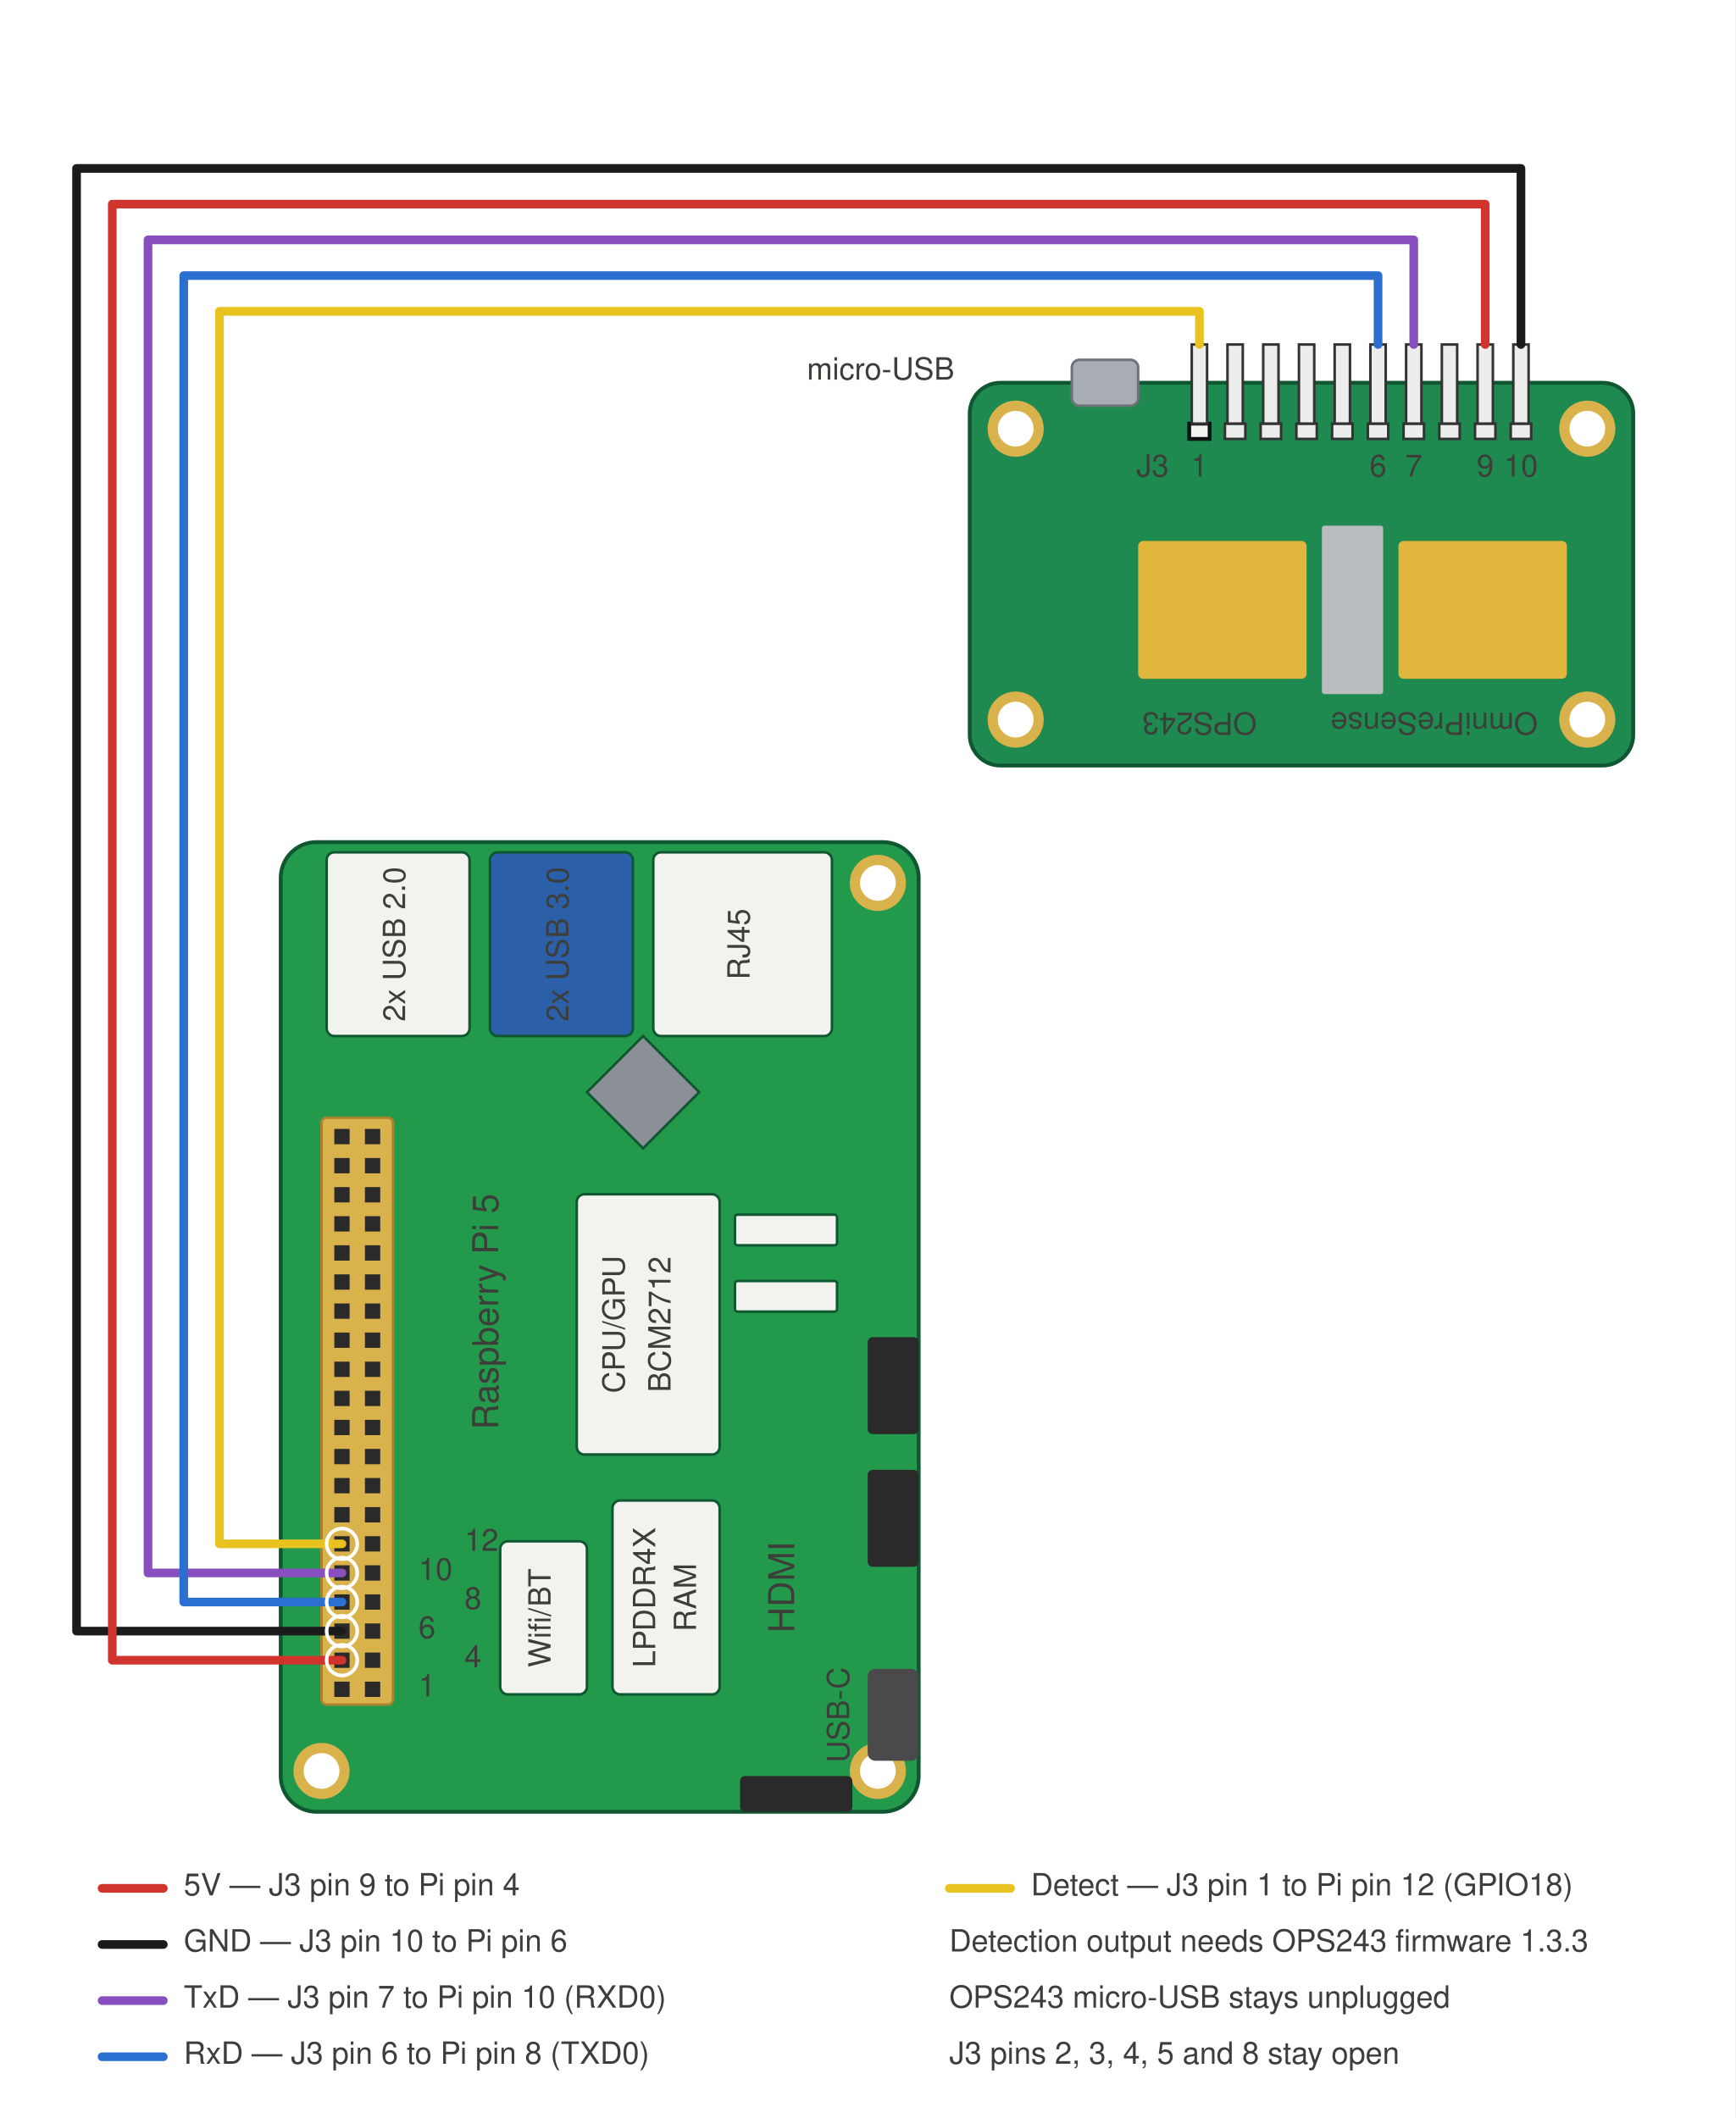
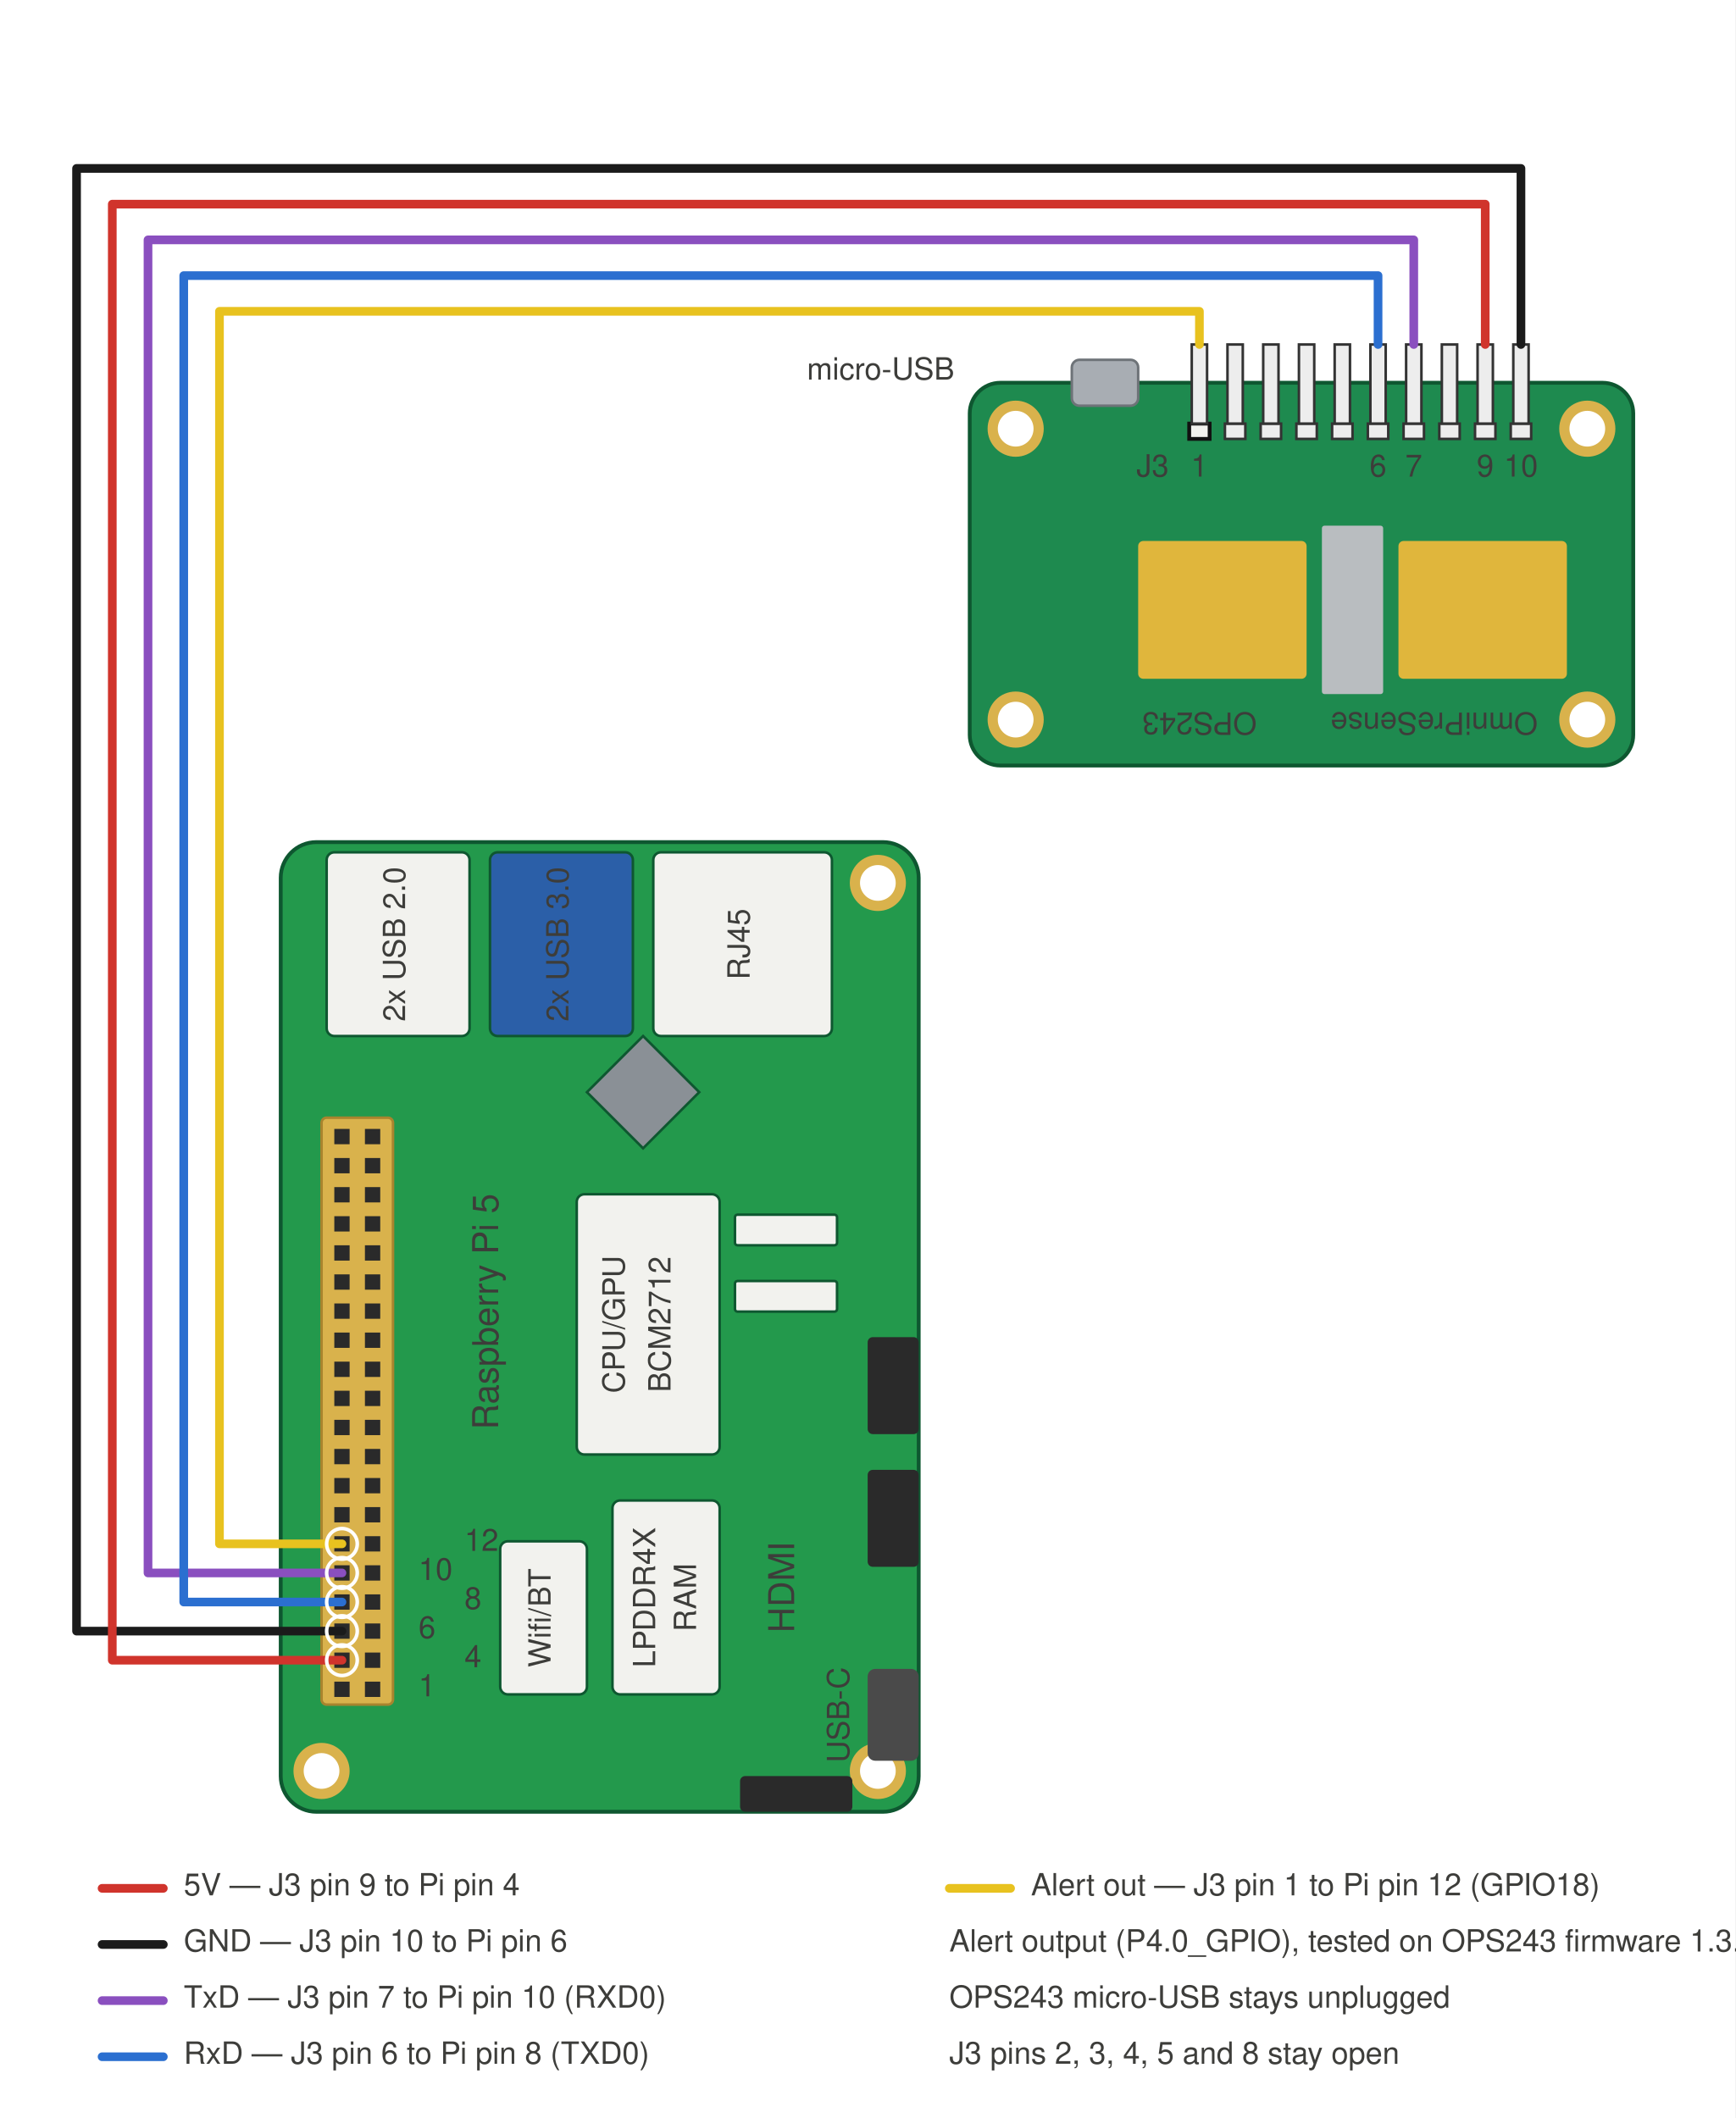
<svg xmlns="http://www.w3.org/2000/svg" width="680" height="830" viewBox="0 0 680 830" role="img">
  <style>
  .ts { font-family: "Helvetica Neue", Helvetica, Arial, sans-serif; font-size: 12px; fill: #3d3d3a; }
  .th { font-family: "Helvetica Neue", Helvetica, Arial, sans-serif; font-size: 14px; font-weight: 500; fill: #3d3d3a; }
</style>
  <rect x="0" y="0" width="680" height="830" fill="#FFFFFF" />
  <rect x="380" y="150" width="260" height="150" rx="12" fill="#1E8A4F" stroke="#0E5730" stroke-width="1.5" />
  <circle cx="398" cy="168" r="9" fill="#FFFFFF" stroke="#D9B24C" stroke-width="4" />
  <circle cx="622" cy="168" r="9" fill="#FFFFFF" stroke="#D9B24C" stroke-width="4" />
  <circle cx="398" cy="282" r="9" fill="#FFFFFF" stroke="#D9B24C" stroke-width="4" />
  <circle cx="622" cy="282" r="9" fill="#FFFFFF" stroke="#D9B24C" stroke-width="4" />
  <rect x="446" y="212" width="66" height="54" rx="2" fill="#E0B63C" />
  <rect x="548" y="212" width="66" height="54" rx="2" fill="#E0B63C" />
  <rect x="518" y="206" width="24" height="66" rx="1" fill="#B9BDC0" />
  <text class="ts" x="562" y="282" text-anchor="middle" dominant-baseline="central" fill="#FFFFFF" transform="rotate(180 562 282)">OmniPreSense</text>
  <text class="ts" x="470" y="282" text-anchor="middle" dominant-baseline="central" fill="#FFFFFF" transform="rotate(180 470 282)">OPS243</text>
  <rect x="420" y="141" width="26" height="18" rx="3" fill="#A8ADB3" stroke="#6E7378" stroke-width="1" />
  <text class="ts" x="374" y="146" text-anchor="end" dominant-baseline="central">micro-USB</text>
  <rect x="466" y="166" width="8" height="6" fill="#F2F2EE" stroke="#111111" stroke-width="1.5" />
  <rect x="467" y="135" width="6" height="31" fill="#EDEDED" stroke="#333333" stroke-width="1" />
  <rect x="480" y="166" width="8" height="6" fill="#EDEDED" stroke="#333333" stroke-width="1" />
  <rect x="481" y="135" width="6" height="31" fill="#EDEDED" stroke="#333333" stroke-width="1" />
  <rect x="494" y="166" width="8" height="6" fill="#EDEDED" stroke="#333333" stroke-width="1" />
  <rect x="495" y="135" width="6" height="31" fill="#EDEDED" stroke="#333333" stroke-width="1" />
  <rect x="508" y="166" width="8" height="6" fill="#EDEDED" stroke="#333333" stroke-width="1" />
  <rect x="509" y="135" width="6" height="31" fill="#EDEDED" stroke="#333333" stroke-width="1" />
  <rect x="522" y="166" width="8" height="6" fill="#EDEDED" stroke="#333333" stroke-width="1" />
  <rect x="523" y="135" width="6" height="31" fill="#EDEDED" stroke="#333333" stroke-width="1" />
  <rect x="536" y="166" width="8" height="6" fill="#EDEDED" stroke="#333333" stroke-width="1" />
  <rect x="537" y="135" width="6" height="31" fill="#EDEDED" stroke="#333333" stroke-width="1" />
  <rect x="550" y="166" width="8" height="6" fill="#EDEDED" stroke="#333333" stroke-width="1" />
  <rect x="551" y="135" width="6" height="31" fill="#EDEDED" stroke="#333333" stroke-width="1" />
  <rect x="564" y="166" width="8" height="6" fill="#EDEDED" stroke="#333333" stroke-width="1" />
  <rect x="565" y="135" width="6" height="31" fill="#EDEDED" stroke="#333333" stroke-width="1" />
  <rect x="578" y="166" width="8" height="6" fill="#EDEDED" stroke="#333333" stroke-width="1" />
  <rect x="579" y="135" width="6" height="31" fill="#EDEDED" stroke="#333333" stroke-width="1" />
  <rect x="592" y="166" width="8" height="6" fill="#EDEDED" stroke="#333333" stroke-width="1" />
  <rect x="593" y="135" width="6" height="31" fill="#EDEDED" stroke="#333333" stroke-width="1" />
  <text class="ts" x="458" y="184" text-anchor="end" dominant-baseline="central" fill="#FFFFFF">J3</text>
  <text class="ts" x="470" y="184" text-anchor="middle" dominant-baseline="central" fill="#FFFFFF">1</text>
  <text class="ts" x="540" y="184" text-anchor="middle" dominant-baseline="central" fill="#FFFFFF">6</text>
  <text class="ts" x="554" y="184" text-anchor="middle" dominant-baseline="central" fill="#FFFFFF">7</text>
  <text class="ts" x="582" y="184" text-anchor="middle" dominant-baseline="central" fill="#FFFFFF">9</text>
  <text class="ts" x="596" y="184" text-anchor="middle" dominant-baseline="central" fill="#FFFFFF">10</text>
  <g transform="translate(-270 810) rotate(-90)">
    <rect x="100" y="380" width="380" height="250" rx="14" fill="#23994C" stroke="#0E5730" stroke-width="1.5" />
    <circle cx="116" cy="396" r="9" fill="#FFFFFF" stroke="#D9B24C" stroke-width="4" />
    <circle cx="116" cy="614" r="9" fill="#FFFFFF" stroke="#D9B24C" stroke-width="4" />
    <circle cx="464" cy="614" r="9" fill="#FFFFFF" stroke="#D9B24C" stroke-width="4" />
    <rect x="142" y="396" width="230" height="28" rx="2" fill="#D9B24C" stroke="#A8842E" stroke-width="1" />
    <rect x="145" y="401" width="6" height="6" fill="#2A2A2A" />
    <rect x="145" y="413" width="6" height="6" fill="#2A2A2A" />
    <rect x="156.4" y="401" width="6" height="6" fill="#2A2A2A" />
    <rect x="156.4" y="413" width="6" height="6" fill="#2A2A2A" />
    <rect x="167.8" y="401" width="6" height="6" fill="#2A2A2A" />
    <rect x="167.8" y="413" width="6" height="6" fill="#2A2A2A" />
    <rect x="179.2" y="401" width="6" height="6" fill="#2A2A2A" />
    <rect x="179.2" y="413" width="6" height="6" fill="#2A2A2A" />
    <rect x="190.6" y="401" width="6" height="6" fill="#2A2A2A" />
    <rect x="190.6" y="413" width="6" height="6" fill="#2A2A2A" />
    <rect x="202" y="401" width="6" height="6" fill="#2A2A2A" />
    <rect x="202" y="413" width="6" height="6" fill="#2A2A2A" />
    <rect x="213.4" y="401" width="6" height="6" fill="#2A2A2A" />
    <rect x="213.4" y="413" width="6" height="6" fill="#2A2A2A" />
    <rect x="224.8" y="401" width="6" height="6" fill="#2A2A2A" />
    <rect x="224.8" y="413" width="6" height="6" fill="#2A2A2A" />
    <rect x="236.2" y="401" width="6" height="6" fill="#2A2A2A" />
    <rect x="236.2" y="413" width="6" height="6" fill="#2A2A2A" />
    <rect x="247.6" y="401" width="6" height="6" fill="#2A2A2A" />
    <rect x="247.6" y="413" width="6" height="6" fill="#2A2A2A" />
    <rect x="259" y="401" width="6" height="6" fill="#2A2A2A" />
    <rect x="259" y="413" width="6" height="6" fill="#2A2A2A" />
    <rect x="270.4" y="401" width="6" height="6" fill="#2A2A2A" />
    <rect x="270.4" y="413" width="6" height="6" fill="#2A2A2A" />
    <rect x="281.8" y="401" width="6" height="6" fill="#2A2A2A" />
    <rect x="281.8" y="413" width="6" height="6" fill="#2A2A2A" />
    <rect x="293.2" y="401" width="6" height="6" fill="#2A2A2A" />
    <rect x="293.2" y="413" width="6" height="6" fill="#2A2A2A" />
    <rect x="304.6" y="401" width="6" height="6" fill="#2A2A2A" />
    <rect x="304.6" y="413" width="6" height="6" fill="#2A2A2A" />
    <rect x="316" y="401" width="6" height="6" fill="#2A2A2A" />
    <rect x="316" y="413" width="6" height="6" fill="#2A2A2A" />
    <rect x="327.4" y="401" width="6" height="6" fill="#2A2A2A" />
    <rect x="327.4" y="413" width="6" height="6" fill="#2A2A2A" />
    <rect x="338.8" y="401" width="6" height="6" fill="#2A2A2A" />
    <rect x="338.8" y="413" width="6" height="6" fill="#2A2A2A" />
    <rect x="350.2" y="401" width="6" height="6" fill="#2A2A2A" />
    <rect x="350.2" y="413" width="6" height="6" fill="#2A2A2A" />
    <rect x="361.6" y="401" width="6" height="6" fill="#2A2A2A" />
    <rect x="361.6" y="413" width="6" height="6" fill="#2A2A2A" />
    <rect x="146" y="466" width="60" height="34" rx="3" fill="#F2F2EE" stroke="#0E5730" stroke-width="1" />
    <text class="ts" x="176" y="483" text-anchor="middle" dominant-baseline="central" fill="#1A1A1A">Wifi/BT</text>
    <text class="th" x="296" y="462" text-anchor="middle" dominant-baseline="central" fill="#FFFFFF">Raspberry Pi 5</text>
    <rect x="146" y="510" width="76" height="42" rx="3" fill="#F2F2EE" stroke="#0E5730" stroke-width="1" />
    <text class="ts" x="184" y="524" text-anchor="middle" dominant-baseline="central" fill="#1A1A1A">LPDDR4X</text>
    <text class="ts" x="184" y="540" text-anchor="middle" dominant-baseline="central" fill="#1A1A1A">RAM</text>
    <rect x="240" y="496" width="102" height="56" rx="3" fill="#F2F2EE" stroke="#0E5730" stroke-width="1" />
    <text class="ts" x="291" y="512" text-anchor="middle" dominant-baseline="central" fill="#1A1A1A">CPU/GPU</text>
    <text class="ts" x="291" y="530" text-anchor="middle" dominant-baseline="central" fill="#1A1A1A">BCM2712</text>
    <polygon points="382,500 404,522 382,544 360,522" fill="#8A9096" stroke="#0E5730" stroke-width="1" />
    <rect x="404" y="398" width="72" height="56" rx="3" fill="#F2F2EE" stroke="#0E5730" stroke-width="1" />
    <text class="ts" x="440" y="426" text-anchor="middle" dominant-baseline="central" fill="#1A1A1A">2x USB 2.0</text>
    <rect x="404" y="462" width="72" height="56" rx="3" fill="#2B5FA8" stroke="#0E5730" stroke-width="1" />
    <text class="ts" x="440" y="490" text-anchor="middle" dominant-baseline="central" fill="#FFFFFF">2x USB 3.0</text>
    <rect x="404" y="526" width="72" height="70" rx="3" fill="#F2F2EE" stroke="#0E5730" stroke-width="1" />
    <text class="ts" x="440" y="561" text-anchor="middle" dominant-baseline="central" fill="#1A1A1A">RJ45</text>
    <rect x="100" y="560" width="14" height="44" rx="2" fill="#2A2A2A" />
    <rect x="296" y="558" width="12" height="40" rx="1" fill="#F2F2EE" stroke="#0E5730" stroke-width="1" />
    <rect x="322" y="558" width="12" height="40" rx="1" fill="#F2F2EE" stroke="#0E5730" stroke-width="1" />
    <text class="th" x="188" y="578" text-anchor="middle" dominant-baseline="central" fill="#FFFFFF">HDMI</text>
    <rect x="120" y="610" width="36" height="20" rx="3" fill="#4A4A4A" />
    <text class="ts" x="138" y="600" text-anchor="middle" dominant-baseline="central" fill="#FFFFFF">USB-C</text>
    <rect x="196" y="610" width="38" height="20" rx="2" fill="#2A2A2A" />
    <rect x="248" y="610" width="38" height="20" rx="2" fill="#2A2A2A" />
  </g>
  <text class="ts" x="164" y="662" dominant-baseline="central" fill="#FFFFFF">1</text>
  <text class="ts" x="182" y="650.6" dominant-baseline="central" fill="#FFFFFF">4</text>
  <text class="ts" x="164" y="639.2" dominant-baseline="central" fill="#FFFFFF">6</text>
  <text class="ts" x="182" y="627.8" dominant-baseline="central" fill="#FFFFFF">8</text>
  <text class="ts" x="164" y="616.4" dominant-baseline="central" fill="#FFFFFF">10</text>
  <text class="ts" x="182" y="605" dominant-baseline="central" fill="#FFFFFF">12</text>
  <path d="M596 135 L596 66 L30 66 L30 639.2 L134 639.2" fill="none" stroke="#1B1B1B" stroke-width="3.4" stroke-linecap="round" stroke-linejoin="round" />
  <path d="M582 135 L582 80 L44 80 L44 650.6 L134 650.6" fill="none" stroke="#D0342C" stroke-width="3.4" stroke-linecap="round" stroke-linejoin="round" />
  <path d="M554 135 L554 94 L58 94 L58 616.4 L134 616.4" fill="none" stroke="#8A4FBF" stroke-width="3.4" stroke-linecap="round" stroke-linejoin="round" />
  <path d="M540 135 L540 108 L72 108 L72 627.8 L134 627.8" fill="none" stroke="#2B6FD0" stroke-width="3.4" stroke-linecap="round" stroke-linejoin="round" />
  <path d="M470 135 L470 122 L86 122 L86 605 L134 605" fill="none" stroke="#E8C21F" stroke-width="3.4" stroke-linecap="round" stroke-linejoin="round" />
  <circle cx="134" cy="650.6" r="6" fill="none" stroke="#FFFFFF" stroke-width="1.4" />
  <circle cx="134" cy="639.2" r="6" fill="none" stroke="#FFFFFF" stroke-width="1.4" />
  <circle cx="134" cy="627.8" r="6" fill="none" stroke="#FFFFFF" stroke-width="1.4" />
  <circle cx="134" cy="616.4" r="6" fill="none" stroke="#FFFFFF" stroke-width="1.4" />
  <circle cx="134" cy="605" r="6" fill="none" stroke="#FFFFFF" stroke-width="1.4" />
  <path d="M40 740 L64 740" stroke="#D0342C" stroke-width="3.4" stroke-linecap="round" />
  <text class="ts" x="72" y="740" dominant-baseline="central">5V — J3 pin 9 to Pi pin 4</text>
  <path d="M40 762 L64 762" stroke="#1B1B1B" stroke-width="3.4" stroke-linecap="round" />
  <text class="ts" x="72" y="762" dominant-baseline="central">GND — J3 pin 10 to Pi pin 6</text>
  <path d="M40 784 L64 784" stroke="#8A4FBF" stroke-width="3.4" stroke-linecap="round" />
  <text class="ts" x="72" y="784" dominant-baseline="central">TxD — J3 pin 7 to Pi pin 10 (RXD0)</text>
  <path d="M40 806 L64 806" stroke="#2B6FD0" stroke-width="3.4" stroke-linecap="round" />
  <text class="ts" x="72" y="806" dominant-baseline="central">RxD — J3 pin 6 to Pi pin 8 (TXD0)</text>
  <path d="M372 740 L396 740" stroke="#E8C21F" stroke-width="3.4" stroke-linecap="round" />
-   <text class="ts" x="404" y="740" dominant-baseline="central">Detect — J3 pin 1 to Pi pin 12 (GPIO18)</text>
-   <text class="ts" x="372" y="762" dominant-baseline="central">Detection output needs OPS243 firmware 1.3.3</text>
+   <text class="ts" x="404" y="740" dominant-baseline="central">Alert out — J3 pin 1 to Pi pin 12 (GPIO18)</text>
+   <text class="ts" x="372" y="762" dominant-baseline="central">Alert output (P4.0_GPIO), tested on OPS243 firmware 1.3.3</text>
  <text class="ts" x="372" y="784" dominant-baseline="central">OPS243 micro-USB stays unplugged</text>
  <text class="ts" x="372" y="806" dominant-baseline="central">J3 pins 2, 3, 4, 5 and 8 stay open</text>
</svg>
